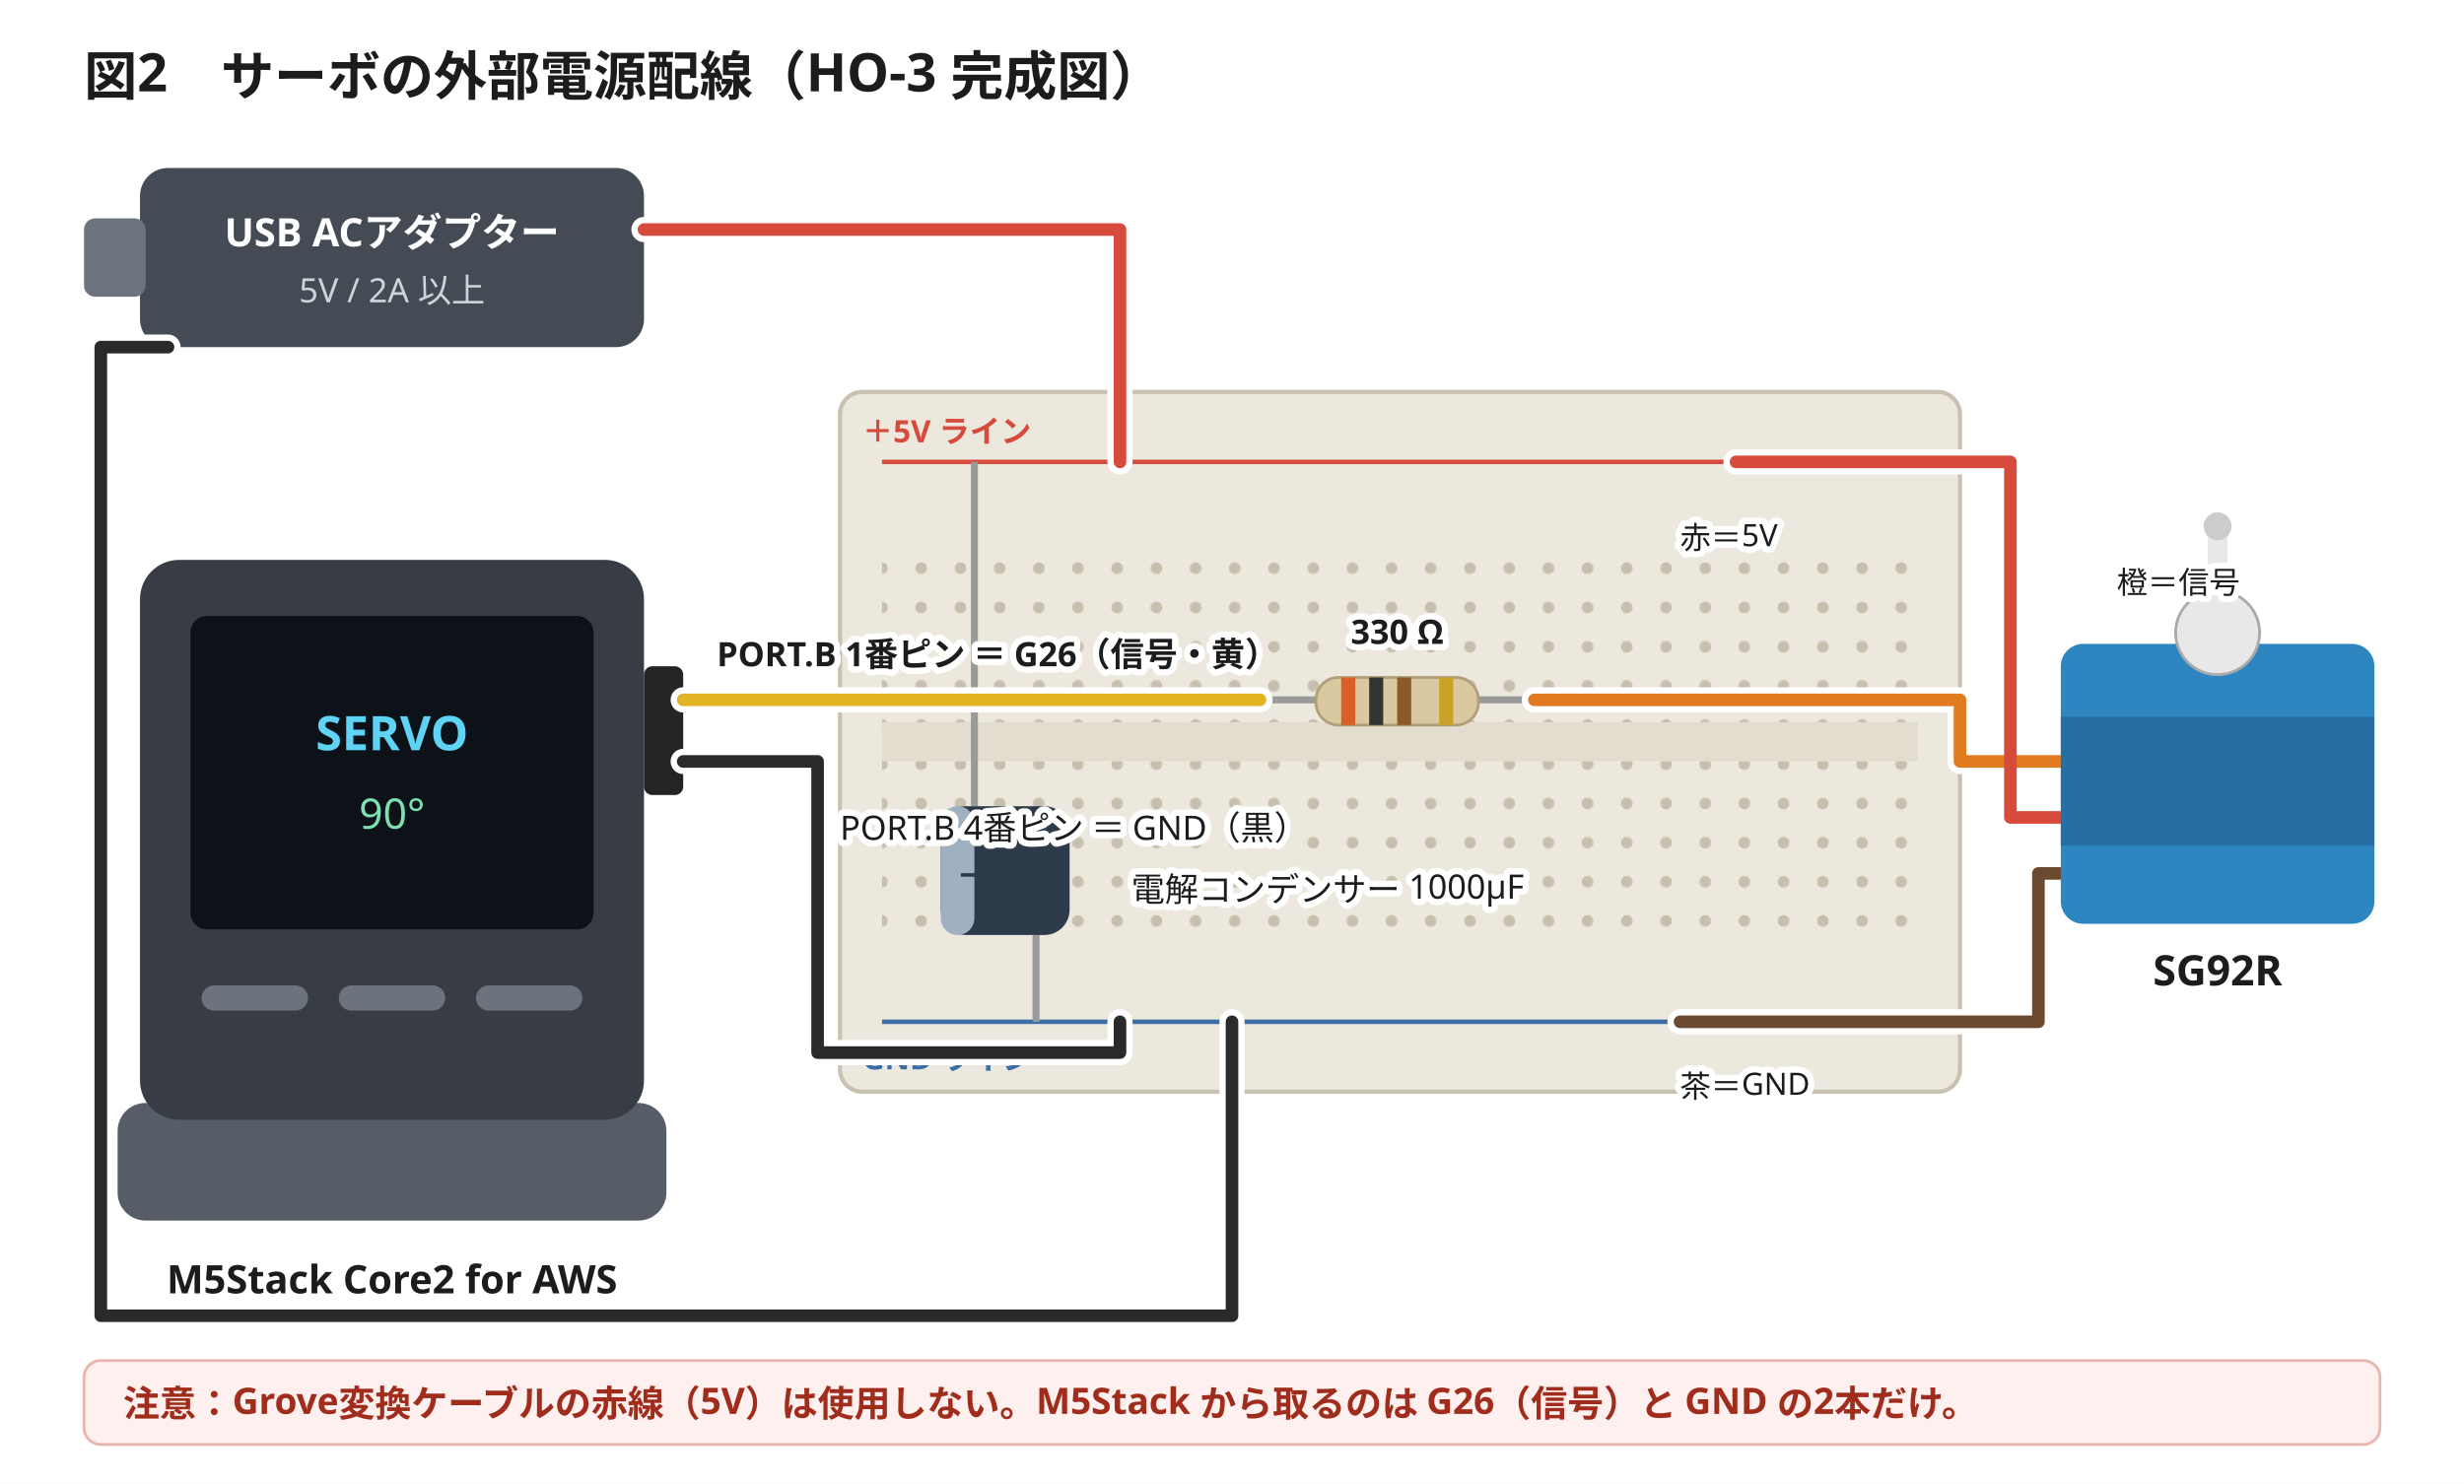
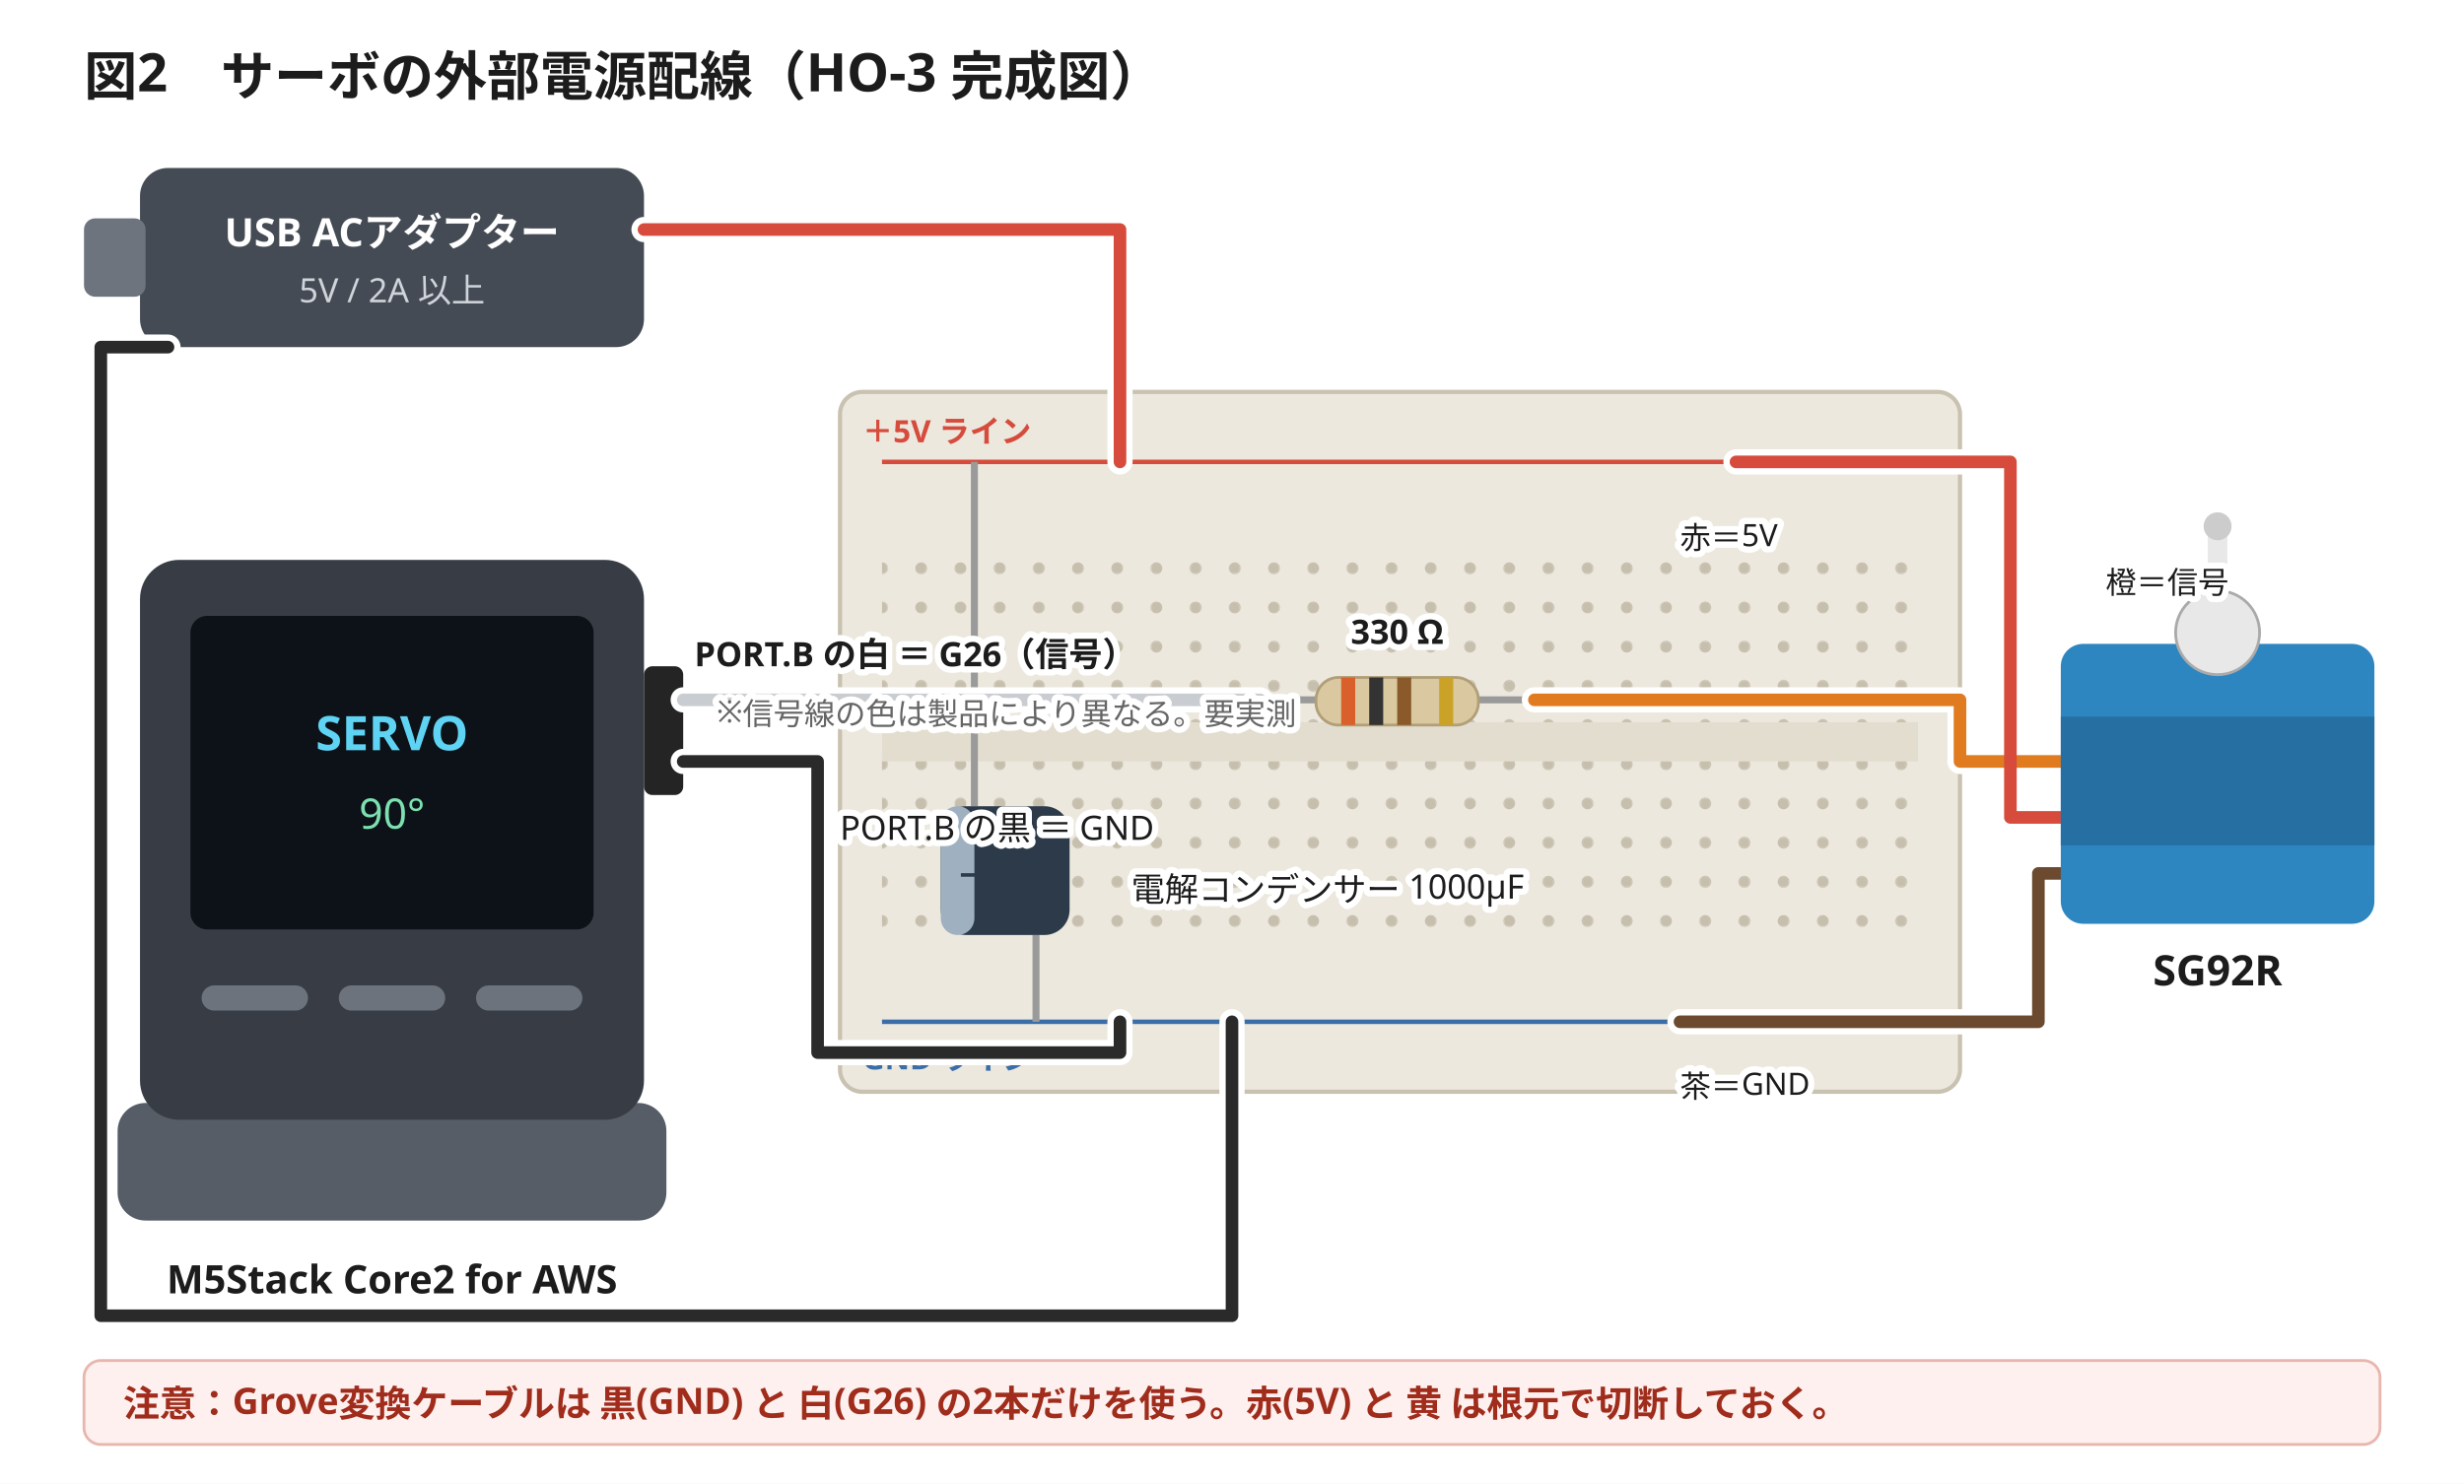
<svg xmlns="http://www.w3.org/2000/svg" viewBox="0 0 880 530" width="880" height="530" font-family="'Hiragino Sans','Yu Gothic UI','Meiryo',sans-serif">
  <defs>
    <pattern id="holes" width="14" height="14" patternUnits="userSpaceOnUse">
      <circle cx="7" cy="7" r="2.1" fill="#c6bfae" />
    </pattern>
  </defs>
  <rect x="0" y="0" width="880" height="530" fill="#ffffff" />
  <text x="30" y="34" font-size="19" font-weight="700" fill="#1c1c1c">図2　サーボの外部電源配線（HO-3 完成図）</text>
  <rect x="300" y="140" width="400" height="250" rx="8" fill="#ece8de" stroke="#c9c2b1" stroke-width="1.5" />
  <line x1="315" y1="165" x2="685" y2="165" stroke="#d64b3c" stroke-width="1.6" />
  <line x1="315" y1="365" x2="685" y2="365" stroke="#3b6ea8" stroke-width="1.6" />
  <text x="308" y="158" font-size="11" fill="#d64b3c" font-weight="700">＋5V ライン</text>
  <text x="308" y="382" font-size="11" fill="#3b6ea8" font-weight="700">GND ライン</text>
  <rect x="315" y="195" width="370" height="140" fill="url(#holes)" />
  <rect x="315" y="258" width="370" height="14" fill="#e3ddd0" />
  <line x1="348" y1="288" x2="348" y2="165" stroke="#9a9a9a" stroke-width="2.5" />
  <line x1="370" y1="334" x2="370" y2="365" stroke="#9a9a9a" stroke-width="2.5" />
  <rect x="336" y="288" width="46" height="46" rx="9" fill="#2c3a4a" />
  <rect x="336" y="288" width="12" height="46" rx="6" fill="#9fb0c0" />
  <text x="342" y="316" font-size="11" fill="#2c3a4a" font-weight="700">−</text>
  <line x1="450" y1="250" x2="470" y2="250" stroke="#9a9a9a" stroke-width="2.5" />
  <line x1="528" y1="250" x2="548" y2="250" stroke="#9a9a9a" stroke-width="2.5" />
  <rect x="470" y="242" width="58" height="17" rx="8" fill="#d9c8a0" stroke="#b09f78" />
  <rect x="479" y="242" width="5" height="17" fill="#d95f2b" />
  <rect x="489" y="242" width="5" height="17" fill="#333" />
  <rect x="499" y="242" width="5" height="17" fill="#8a5a2b" />
  <rect x="514" y="242" width="5" height="17" fill="#c9a227" />
  <rect x="50" y="60" width="180" height="64" rx="10" fill="#454b54" />
  <rect x="30" y="78" width="22" height="28" rx="4" fill="#6d747d" />
  <text x="140" y="88" font-size="14" font-weight="700" fill="#ffffff" text-anchor="middle">USB ACアダプター</text>
  <text x="140" y="108" font-size="12" fill="#cfd4da" text-anchor="middle">5V / 2A 以上</text>
  <rect x="42" y="394" width="196" height="42" rx="10" fill="#565d67" />
  <rect x="50" y="200" width="180" height="200" rx="14" fill="#383d45" />
  <rect x="68" y="220" width="144" height="112" rx="6" fill="#0d1218" />
  <text x="140" y="268" font-size="17" font-weight="700" fill="#5fd3f3" text-anchor="middle">SERVO</text>
  <text x="140" y="296" font-size="15" fill="#7ce0b0" text-anchor="middle">90°</text>
  <rect x="72" y="352" width="38" height="9" rx="4.5" fill="#6c737c" />
  <rect x="121" y="352" width="38" height="9" rx="4.5" fill="#6c737c" />
  <rect x="170" y="352" width="38" height="9" rx="4.5" fill="#6c737c" />
  <rect x="230" y="238" width="14" height="46" rx="3" fill="#242424" />
  <text x="140" y="462" font-size="14" font-weight="600" fill="#1c1c1c" text-anchor="middle">M5Stack Core2 for AWS</text>
  <g fill="none" stroke="#ffffff" stroke-width="9" stroke-linecap="round" stroke-linejoin="round">
    <path d="M230 82 L400 82 L400 165" />
    <path d="M60 124 L36 124 L36 470 L440 470 L440 365" />
    <path d="M244 250 L450 250" />
    <path d="M244 272 L292 272 L292 376 L400 376 L400 365" />
    <path d="M548 250 L700 250 L700 272 L736 272" />
    <path d="M620 165 L718 165 L718 292 L736 292" />
    <path d="M600 365 L728 365 L728 312 L736 312" />
  </g>
  <path d="M230 82 L400 82 L400 165" fill="none" stroke="#d64b3c" stroke-width="4.5" stroke-linecap="round" stroke-linejoin="round" />
  <path d="M60 124 L36 124 L36 470 L440 470 L440 365" fill="none" stroke="#2a2a2a" stroke-width="4.5" stroke-linecap="round" stroke-linejoin="round" />
-   <path d="M244 250 L450 250" fill="none" stroke="#e2b423" stroke-width="4.5" stroke-linecap="round" stroke-linejoin="round" />
+   <path d="M244 250 L450 250" fill="none" stroke="#c9ccd0" stroke-width="4.5" stroke-linecap="round" stroke-linejoin="round" />
  <path d="M244 272 L292 272 L292 376 L400 376 L400 365" fill="none" stroke="#2a2a2a" stroke-width="4.5" stroke-linecap="round" stroke-linejoin="round" />
  <path d="M548 250 L700 250 L700 272 L736 272" fill="none" stroke="#e07b20" stroke-width="4.5" stroke-linecap="round" stroke-linejoin="round" />
  <path d="M620 165 L718 165 L718 292 L736 292" fill="none" stroke="#d64b3c" stroke-width="4.5" stroke-linecap="round" stroke-linejoin="round" />
  <path d="M600 365 L728 365 L728 312 L736 312" fill="none" stroke="#6b4a2f" stroke-width="4.5" stroke-linecap="round" stroke-linejoin="round" />
  <rect x="736" y="230" width="112" height="100" rx="8" fill="#2e86c1" />
  <rect x="736" y="256" width="112" height="46" fill="#256fa3" />
  <circle cx="792" cy="226" r="15" fill="#e8e8e8" stroke="#aaa" />
  <line x1="792" y1="226" x2="792" y2="188" stroke="#e8e8e8" stroke-width="7" stroke-linecap="round" />
  <circle cx="792" cy="188" r="5" fill="#cccccc" />
  <text x="792" y="352" font-size="15" font-weight="700" fill="#1c1c1c" text-anchor="middle">SG92R</text>
  <g font-size="12" fill="#1c1c1c" paint-order="stroke" stroke="#ffffff" stroke-width="4.5" stroke-linejoin="round">
-     <text x="256" y="238" font-weight="700">PORT.B 1番ピン ＝ G26（信号・黄）</text>
-     <text x="300" y="300">PORT.B 4番ピン ＝ GND（黒）</text>
+     <text x="248" y="238" font-weight="700">PORT.B の白 ＝ G26（信号）</text>
+     <text x="300" y="300">PORT.B の黒 ＝ GND</text>
+     <text x="256" y="258" font-size="11" fill="#666">※信号線の色は製品により異なる。要実測</text>
    <text x="404" y="322">電解コンデンサー 1000µF</text>
    <text x="499" y="230" text-anchor="middle" font-weight="700">330 Ω</text>
-     <text x="756" y="212" font-size="11">橙＝信号</text>
+     <text x="752" y="212" font-size="11">橙＝信号</text>
    <text x="600" y="196" font-size="11">赤＝5V</text>
    <text x="600" y="392" font-size="11">茶＝GND</text>
  </g>
  <rect x="30" y="486" width="820" height="30" rx="6" fill="#fdf0ee" stroke="#e8b6ae" />
-   <text x="44" y="506" font-size="13" fill="#a02c1c" font-weight="700">注意：Grove変換ケーブルの赤線（5V）は使用しない。M5Stack から取るのは G26（信号）と GND の2本だけ。</text>
+   <text x="44" y="506" font-size="13" fill="#a02c1c" font-weight="700">注意：Grove変換ケーブルは 黒(GND) と 白(G26) の2本だけを使う。赤(5V) と 黄 は根元で切断しておく。</text>
</svg>
